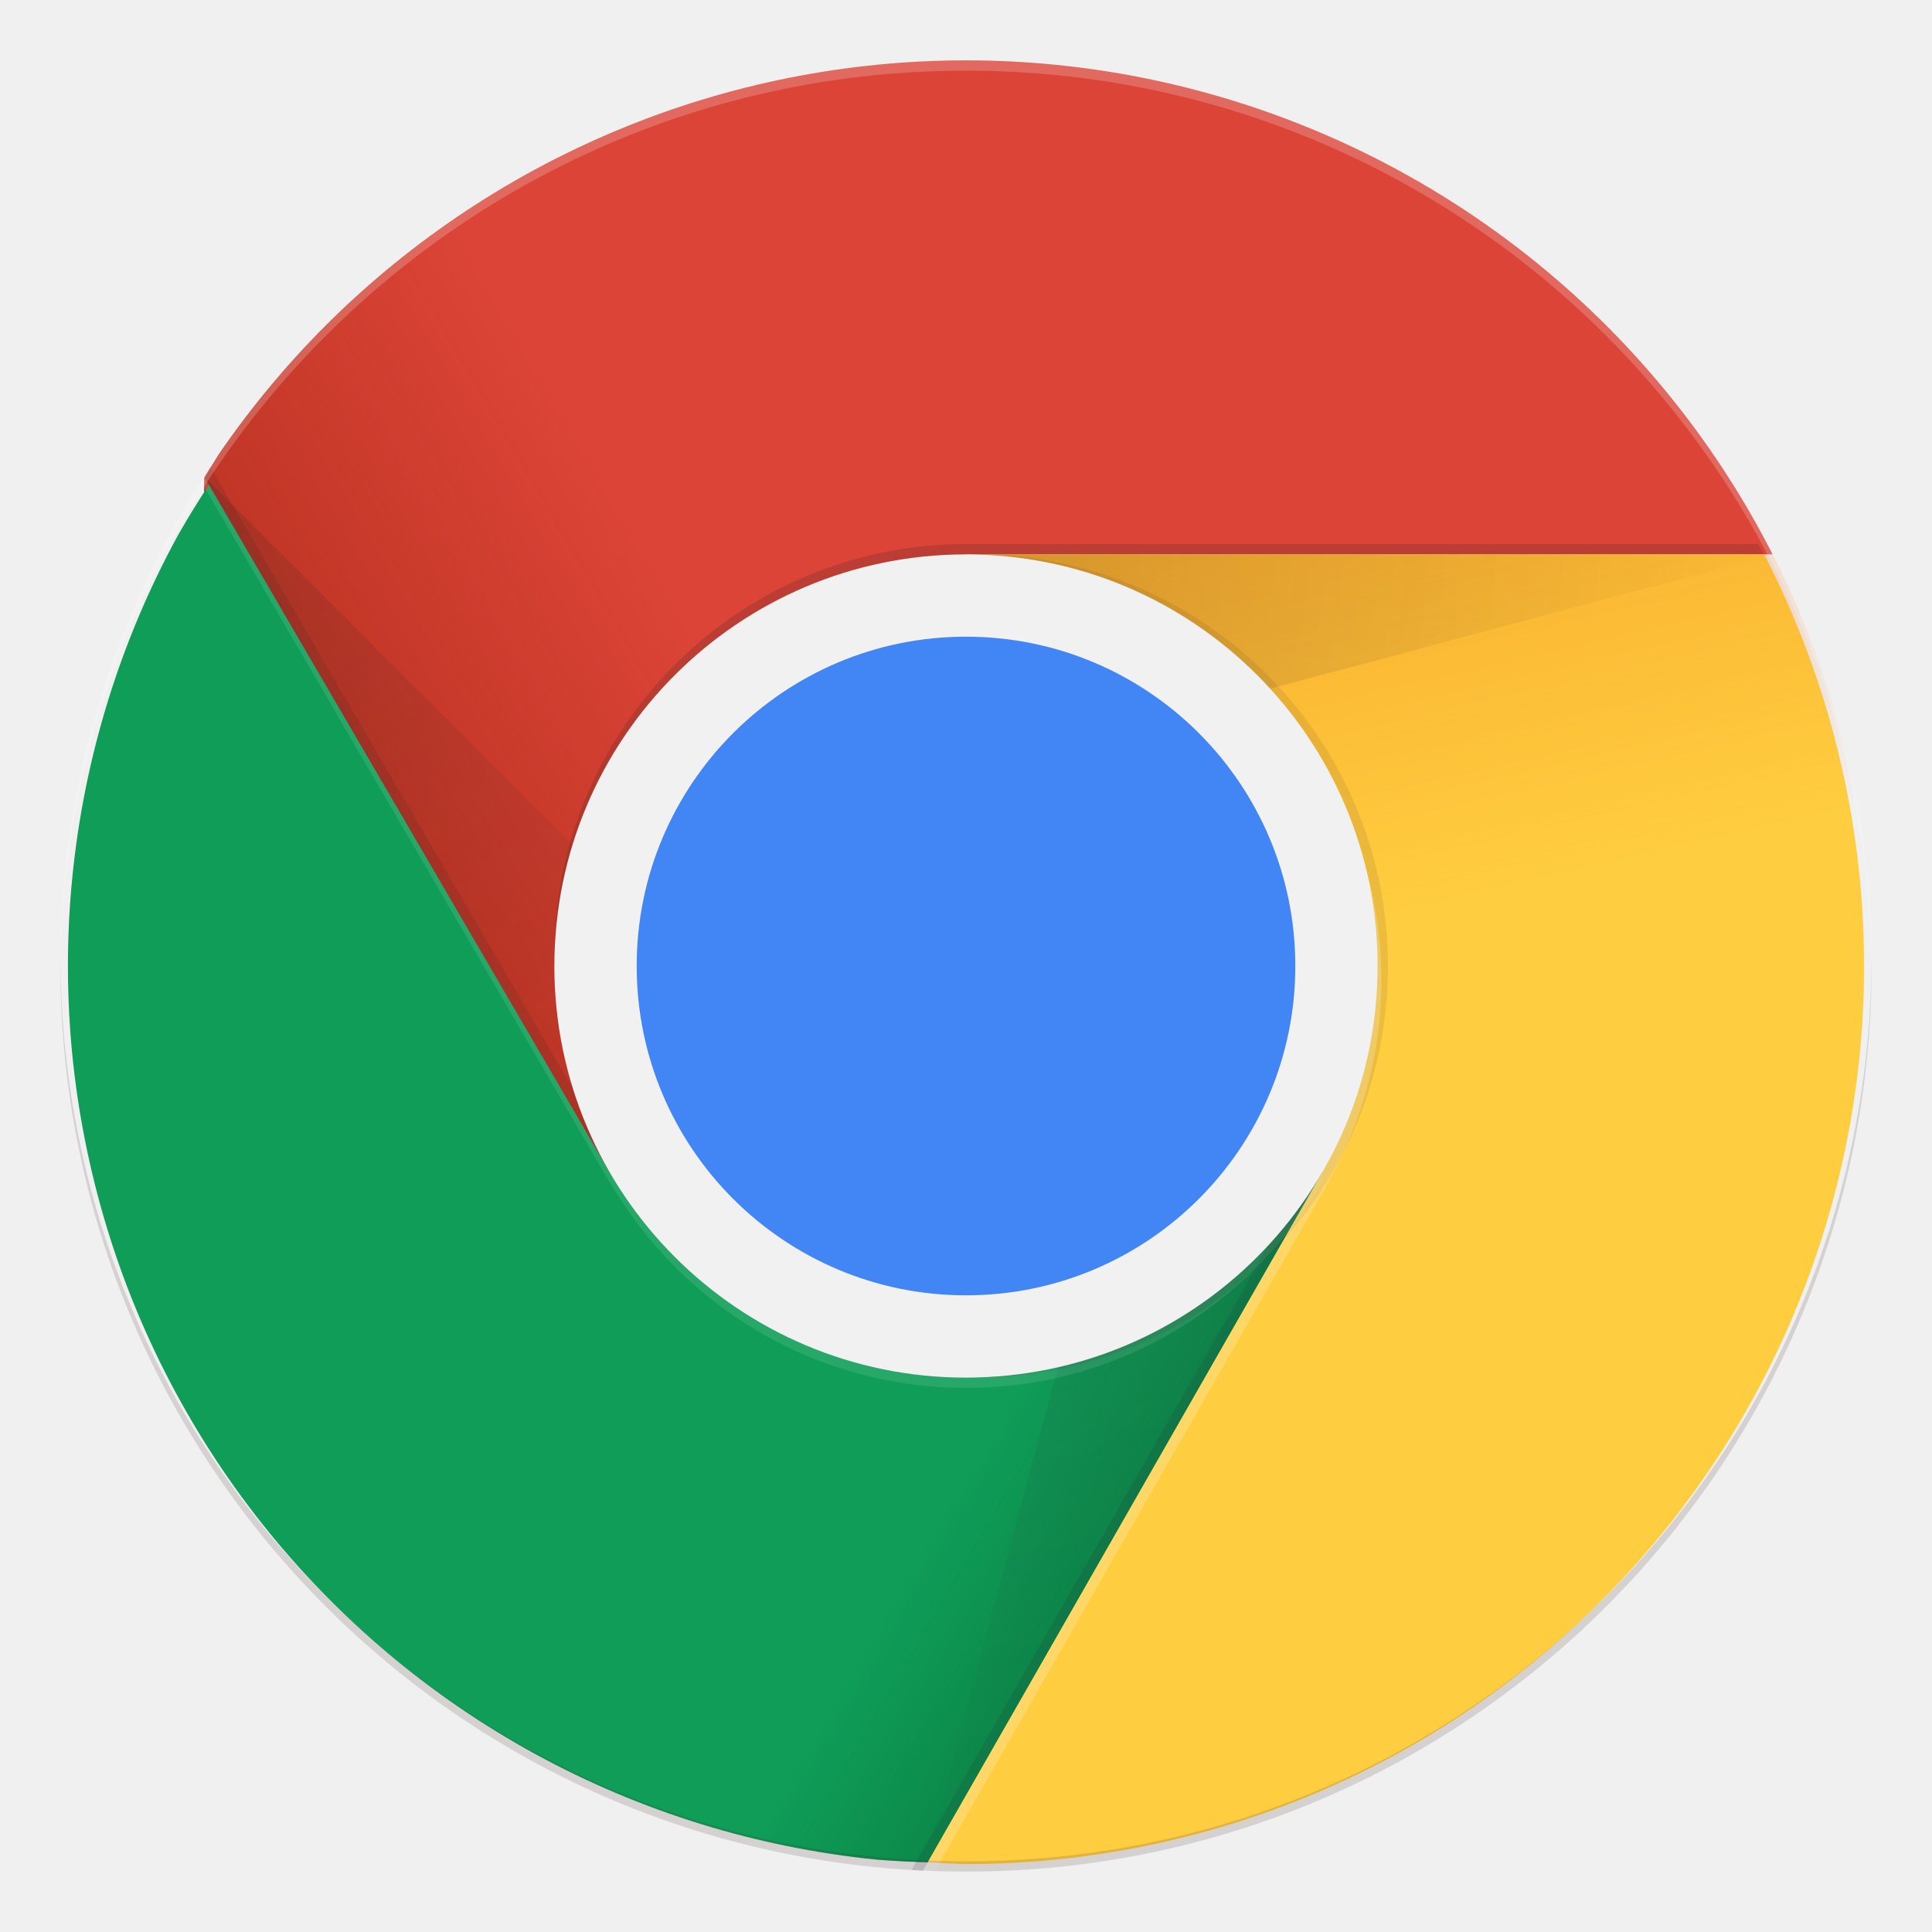
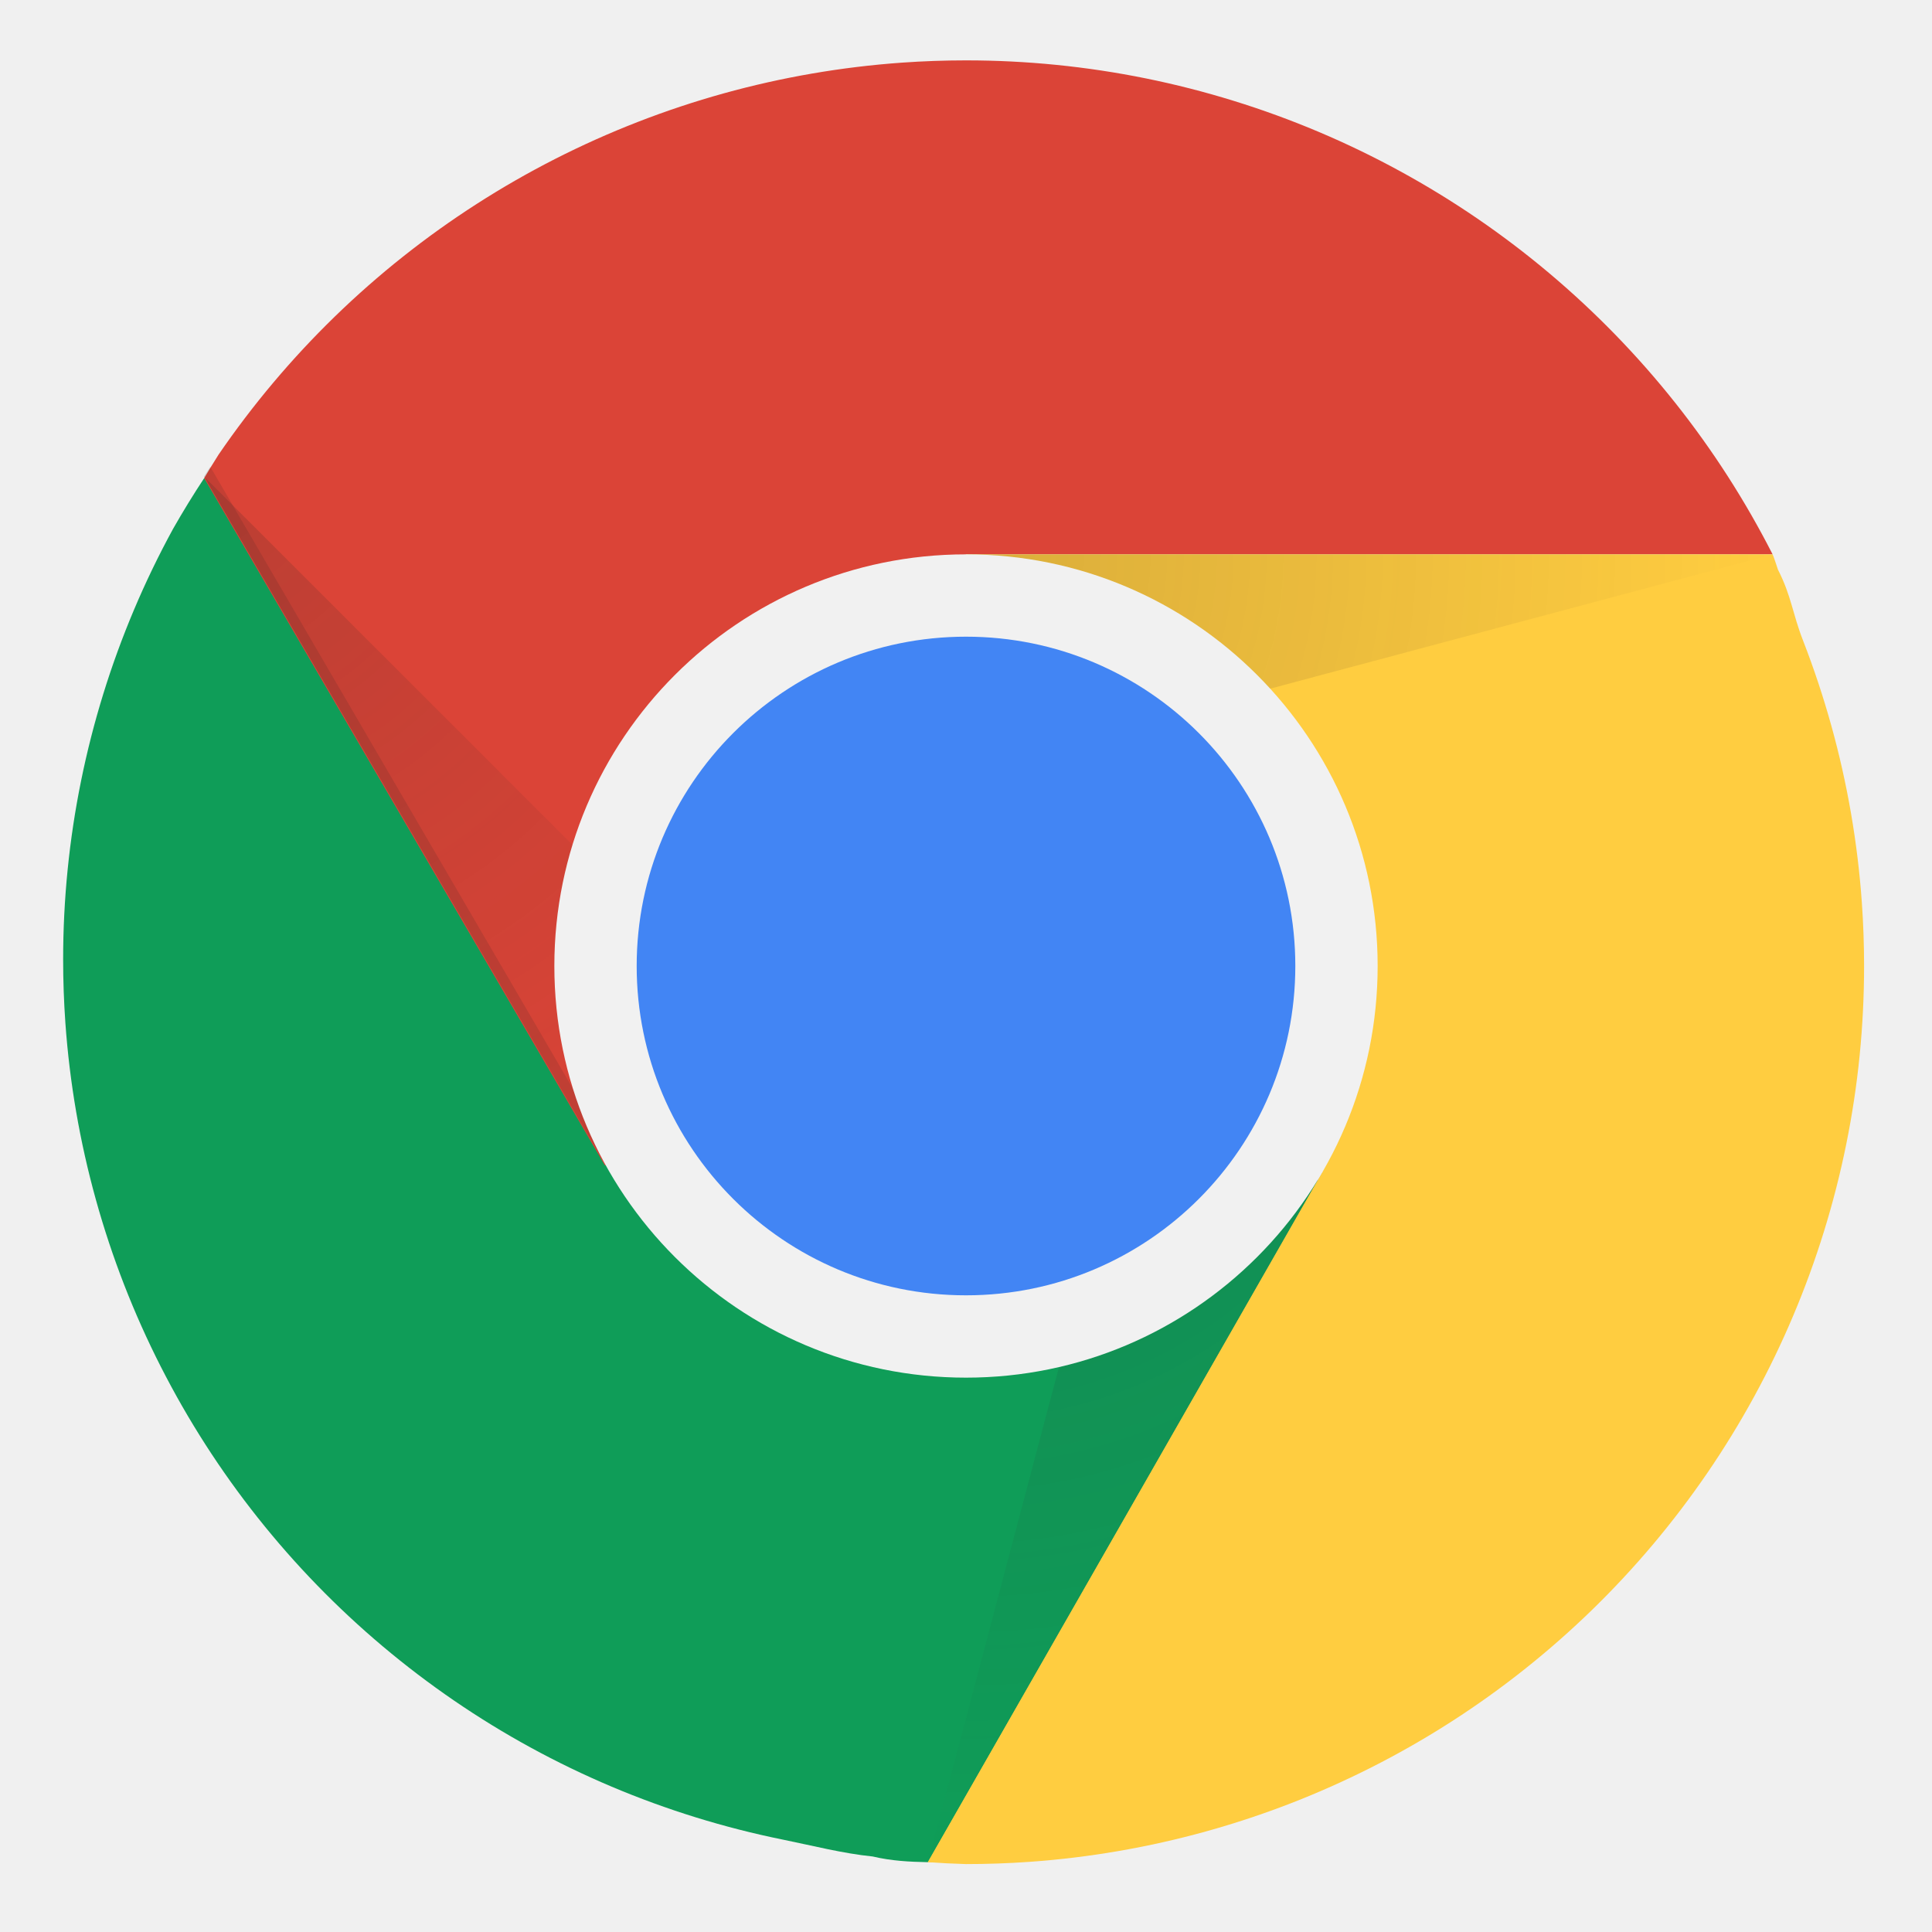
<svg xmlns="http://www.w3.org/2000/svg" xmlns:xlink="http://www.w3.org/1999/xlink" viewBox="1 1 128 128" version="1.1" id="svg137" width="128" height="128">
  <defs id="defs3">
    <circle id="a" cy="96" cx="96" r="88" />
-     <linearGradient xlink:href="#c" id="linearGradient948" gradientUnits="userSpaceOnUse" x1="29.337" y1="75.021" x2="81.837" y2="44.354" gradientTransform="matrix(0.6818182,0,0,0.6818182,-1.454545,-1.454545)" />
-     <linearGradient xlink:href="#d" id="linearGradient950" gradientUnits="userSpaceOnUse" x1="110.87" y1="164.5" x2="52.538" y2="130.33" gradientTransform="matrix(0.6818182,0,0,0.6818182,-1.454545,-1.454545)" />
    <linearGradient xlink:href="#g" id="linearGradient952" gradientUnits="userSpaceOnUse" x1="121.86" y1="49.804" x2="136.55" y2="114.13" gradientTransform="matrix(0.6818182,0,0,0.6818182,-1.454545,-1.454545)" />
    <linearGradient xlink:href="#g" id="linearGradient954" gradientUnits="userSpaceOnUse" x1="121.86" y1="49.804" x2="136.55" y2="114.13" gradientTransform="matrix(0.6818182,0,0,0.6818182,-1.454545,-1.454545)" />
-     <linearGradient xlink:href="#c" id="linearGradient956" gradientUnits="userSpaceOnUse" x1="29.337" y1="75.021" x2="81.837" y2="44.354" gradientTransform="matrix(0.6818182,0,0,0.6818182,-1.454545,-1.454545)" />
-     <linearGradient xlink:href="#d" id="linearGradient958" gradientUnits="userSpaceOnUse" x1="110.87" y1="164.5" x2="52.538" y2="130.33" gradientTransform="matrix(0.6818182,0,0,0.6818182,-1.454545,-1.454545)" />
  </defs>
  <clipPath id="b">
    <use width="100%" overflow="visible" xlink:href="#a" height="100%" id="use5" style="overflow:visible" x="0" y="0" />
  </clipPath>
  <g transform="matrix(0.6818182,0,0,0.6818182,-0.4545454,-0.4545454)" clip-path="url(#b)" id="g17">
    <path style="fill:#db4437;stroke-width:0.682" d="M 64 4 A 60 60 0 0 0 59.756 4.15 A 60 60 0 0 0 53.803 4.873 A 60 60 0 0 0 47.949 6.186 A 60 60 0 0 0 42.258 8.078 A 60 60 0 0 0 36.785 10.527 A 60 60 0 0 0 31.582 13.512 A 60 60 0 0 0 26.703 17 A 60 60 0 0 0 22.197 20.959 A 60 60 0 0 0 18.109 25.348 A 60 60 0 0 0 14.48 30.121 A 60 60 0 0 0 13.525 31.68 L 13.525 77.637 L 40.381 77.637 L 64 36.727 L 117.439 36.727 A 60 60 0 0 0 114.488 31.582 A 60 60 0 0 0 111 26.703 A 60 60 0 0 0 107.041 22.197 A 60 60 0 0 0 102.652 18.109 A 60 60 0 0 0 97.879 14.48 A 60 60 0 0 0 92.766 11.346 A 60 60 0 0 0 87.365 8.736 A 60 60 0 0 0 81.73 6.68 A 60 60 0 0 0 75.92 5.195 A 60 60 0 0 0 69.99 4.299 A 60 60 0 0 0 64 4 z " id="path1059" transform="matrix(1.466667,0,0,1.466667,2.133333,2.133333)" />
    <linearGradient id="c" y2="44.354" gradientUnits="userSpaceOnUse" y1="75.021" x2="81.837" x1="29.337">
      <stop stop-color="#A52714" stop-opacity=".6" offset="0" id="stop10" />
      <stop stop-color="#A52714" stop-opacity="0" offset=".66" id="stop12" />
    </linearGradient>
-     <path style="fill:url(#linearGradient948);stroke-width:0.682" d="M 64 4 A 60 60 0 0 0 59.756 4.15 A 60 60 0 0 0 53.803 4.873 A 60 60 0 0 0 47.949 6.186 A 60 60 0 0 0 42.258 8.078 A 60 60 0 0 0 36.785 10.527 A 60 60 0 0 0 31.582 13.512 A 60 60 0 0 0 26.703 17 A 60 60 0 0 0 22.197 20.959 A 60 60 0 0 0 18.109 25.348 A 60 60 0 0 0 14.48 30.121 A 60 60 0 0 0 13.525 31.68 L 13.525 77.637 L 40.381 77.637 L 64 36.727 L 117.439 36.727 A 60 60 0 0 0 114.488 31.582 A 60 60 0 0 0 111 26.703 A 60 60 0 0 0 107.041 22.197 A 60 60 0 0 0 102.652 18.109 A 60 60 0 0 0 97.879 14.48 A 60 60 0 0 0 92.766 11.346 A 60 60 0 0 0 87.365 8.736 A 60 60 0 0 0 81.73 6.68 A 60 60 0 0 0 75.92 5.195 A 60 60 0 0 0 69.99 4.299 A 60 60 0 0 0 64 4 z " id="path1028" transform="matrix(1.466667,0,0,1.466667,2.133333,2.133333)" />
  </g>
  <path clip-path="url(#b)" d="m 62.31,115.65 -39.83,-68.31 -0.58,1 39.54,67.8 z" transform="matrix(0.6818182,0,0,0.6818182,-0.4545454,-0.4545454)" id="path19" style="fill:#3e2723;fill-opacity:0.15" />
-   <g transform="matrix(0.6818182,0,0,0.6818182,-0.4545454,-0.4545454)" clip-path="url(#b)" id="g30">
-     <path style="fill:#0f9d58;stroke-width:0.682" d="M 13.842 32.117 A 59.5 59.5 0 0 0 11.783 35.475 A 59.5 59.5 0 0 0 9.197 40.83 A 59.5 59.5 0 0 0 7.158 46.416 A 59.5 59.5 0 0 0 5.686 52.18 A 59.5 59.5 0 0 0 4.797 58.061 A 59.5 59.5 0 0 0 4.5 64 A 59.5 59.5 0 0 0 4.648 68.209 A 59.5 59.5 0 0 0 5.365 74.113 A 59.5 59.5 0 0 0 6.668 79.916 A 59.5 59.5 0 0 0 8.543 85.561 A 59.5 59.5 0 0 0 10.973 90.988 A 59.5 59.5 0 0 0 13.932 96.148 A 59.5 59.5 0 0 0 17.393 100.986 A 59.5 59.5 0 0 0 21.316 105.453 A 59.5 59.5 0 0 0 25.67 109.508 A 59.5 59.5 0 0 0 30.404 113.107 A 59.5 59.5 0 0 0 35.475 116.217 A 59.5 59.5 0 0 0 40.83 118.803 A 59.5 59.5 0 0 0 46.416 120.842 A 59.5 59.5 0 0 0 52.18 122.314 A 59.5 59.5 0 0 0 58.061 123.203 A 59.5 59.5 0 0 0 61.729 123.387 L 87.625 97.49 L 87.625 77.637 L 40.381 77.637 L 13.842 32.117 z " id="path21" transform="matrix(1.466667,0,0,1.466667,2.133333,2.133333)" />
+   <g transform="matrix(0.6818182,0,0,0.6818182,-0.7709514,-0.8920454)" clip-path="url(#b)" id="g30">
+     <path style="fill:#0f9d58;stroke-width:0.682" d="m 13.842,32.117 c -0.723,1.096 -1.41,2.216 -2.059,3.357 -0.951,1.741 -1.814,3.528 -2.586,5.355 -0.772,1.827 -1.453,3.691 -2.039,5.586 C 6.572,48.311 6.08,50.235 5.686,52.18 5.291,54.124 4.995,56.087 4.797,58.061 4.599,60.034 4.5,62.016 4.5,64 c -2.061e-4,1.404 0.049,2.808 0.148,4.209 0.14,1.979 0.38,3.949 0.717,5.904 0.337,1.955 0.772,3.891 1.303,5.803 0.531,1.912 1.156,3.795 1.875,5.645 0.719,1.849 1.53,3.66 2.43,5.428 0.9,1.768 1.887,3.491 2.959,5.16 1.072,1.669 2.227,3.284 3.461,4.838 1.233,1.553 2.542,3.044 3.924,4.467 1.383,1.423 2.836,2.777 4.354,4.055 1.517,1.278 3.097,2.479 4.734,3.6 1.637,1.12 3.329,2.158 5.07,3.109 1.741,0.951 3.528,1.814 5.355,2.586 1.827,0.772 3.691,1.453 5.586,2.039 1.895,0.587 3.819,1.078 5.764,1.473 1.944,0.394 3.984,0.921 5.958,1.119 1.22,0.291 2.428,0.354 3.652,0.377 L 87.625,97.49 V 77.637 H 40.381 Z" id="path21" transform="matrix(1.466667,0,0,1.466667,2.133333,2.133333)" />
    <linearGradient id="d" y2="130.33" gradientUnits="userSpaceOnUse" y1="164.5" x2="52.538" x1="110.87">
      <stop stop-color="#055524" stop-opacity=".4" offset="0" id="stop23" />
      <stop stop-color="#055524" stop-opacity="0" offset=".33" id="stop25" />
    </linearGradient>
-     <path style="fill:url(#linearGradient950);stroke-width:0.682" d="M 13.842 32.117 A 59.5 59.5 0 0 0 11.783 35.475 A 59.5 59.5 0 0 0 9.197 40.83 A 59.5 59.5 0 0 0 7.158 46.416 A 59.5 59.5 0 0 0 5.686 52.18 A 59.5 59.5 0 0 0 4.797 58.061 A 59.5 59.5 0 0 0 4.5 64 A 59.5 59.5 0 0 0 4.648 68.209 A 59.5 59.5 0 0 0 5.365 74.113 A 59.5 59.5 0 0 0 6.668 79.916 A 59.5 59.5 0 0 0 8.543 85.561 A 59.5 59.5 0 0 0 10.973 90.988 A 59.5 59.5 0 0 0 13.932 96.148 A 59.5 59.5 0 0 0 17.393 100.986 A 59.5 59.5 0 0 0 21.316 105.453 A 59.5 59.5 0 0 0 25.67 109.508 A 59.5 59.5 0 0 0 30.404 113.107 A 59.5 59.5 0 0 0 35.475 116.217 A 59.5 59.5 0 0 0 40.83 118.803 A 59.5 59.5 0 0 0 46.416 120.842 A 59.5 59.5 0 0 0 52.18 122.314 A 59.5 59.5 0 0 0 58.061 123.203 A 59.5 59.5 0 0 0 61.729 123.387 L 87.625 97.49 L 87.625 77.637 L 40.381 77.637 L 13.842 32.117 z " id="path28" transform="matrix(1.466667,0,0,1.466667,2.133333,2.133333)" />
  </g>
-   <path clip-path="url(#b)" d="M 129.84,117.33 129.01,116.85 90.62,184 h 1.15 l 38.1,-66.64 z" transform="matrix(0.6818182,0,0,0.6818182,-0.4545454,-0.4545454)" id="path32" style="fill:#263238;fill-opacity:0.15" />
  <g transform="matrix(0.6818182,0,0,0.6818182,-0.4545454,-0.4545454)" clip-path="url(#b)" id="g51">
    <defs id="defs35">
      <path id="e" d="m 8,184 h 83.77 l 38.88,-38.88 V 116 H 61.36 L 8,24.48 Z" />
    </defs>
    <clipPath id="f">
      <use width="100%" overflow="visible" xlink:href="#e" height="100%" id="use37" style="overflow:visible" x="0" y="0" />
    </clipPath>
    <g clip-path="url(#f)" id="g49">
      <path style="fill:#ffcd40;stroke-width:0.682" d="M 61.473 123.373 A 59.5 59.5 0 0 0 64 123.5 A 59.5 59.5 0 0 0 68.209 123.352 A 59.5 59.5 0 0 0 74.113 122.635 A 59.5 59.5 0 0 0 79.916 121.332 A 59.5 59.5 0 0 0 85.561 119.457 A 59.5 59.5 0 0 0 90.988 117.027 A 59.5 59.5 0 0 0 96.148 114.068 A 59.5 59.5 0 0 0 100.986 110.607 A 59.5 59.5 0 0 0 105.453 106.684 A 59.5 59.5 0 0 0 109.508 102.33 A 59.5 59.5 0 0 0 113.107 97.596 A 59.5 59.5 0 0 0 116.217 92.525 A 59.5 59.5 0 0 0 118.803 87.17 A 59.5 59.5 0 0 0 120.842 81.584 A 59.5 59.5 0 0 0 122.314 75.82 A 59.5 59.5 0 0 0 123.203 69.939 A 59.5 59.5 0 0 0 123.5 64 A 59.5 59.5 0 0 0 123.352 59.791 A 59.5 59.5 0 0 0 122.635 53.887 A 59.5 59.5 0 0 0 121.332 48.084 A 59.5 59.5 0 0 0 119.457 42.439 A 59.5 59.5 0 0 0 117.027 37.012 A 59.5 59.5 0 0 0 116.863 36.727 L 64 36.727 L 87.625 77.637 L 61.473 123.373 z " id="path40" transform="matrix(1.466667,0,0,1.466667,2.133333,2.133333)" />
      <linearGradient id="g" y2="114.13" gradientUnits="userSpaceOnUse" y1="49.804" x2="136.55" x1="121.86">
        <stop stop-color="#EA6100" stop-opacity=".3" offset="0" id="stop42" />
        <stop stop-color="#EA6100" stop-opacity="0" offset=".66" id="stop44" />
      </linearGradient>
      <path style="fill:url(#linearGradient952);stroke-width:0.682" d="M 61.473 123.373 A 59.5 59.5 0 0 0 64 123.5 A 59.5 59.5 0 0 0 68.209 123.352 A 59.5 59.5 0 0 0 74.113 122.635 A 59.5 59.5 0 0 0 79.916 121.332 A 59.5 59.5 0 0 0 85.561 119.457 A 59.5 59.5 0 0 0 90.988 117.027 A 59.5 59.5 0 0 0 96.148 114.068 A 59.5 59.5 0 0 0 100.986 110.607 A 59.5 59.5 0 0 0 105.453 106.684 A 59.5 59.5 0 0 0 109.508 102.33 A 59.5 59.5 0 0 0 113.107 97.596 A 59.5 59.5 0 0 0 116.217 92.525 A 59.5 59.5 0 0 0 118.803 87.17 A 59.5 59.5 0 0 0 120.842 81.584 A 59.5 59.5 0 0 0 122.314 75.82 A 59.5 59.5 0 0 0 123.203 69.939 A 59.5 59.5 0 0 0 123.5 64 A 59.5 59.5 0 0 0 123.352 59.791 A 59.5 59.5 0 0 0 122.635 53.887 A 59.5 59.5 0 0 0 121.332 48.084 A 59.5 59.5 0 0 0 119.457 42.439 A 59.5 59.5 0 0 0 117.027 37.012 A 59.5 59.5 0 0 0 116.863 36.727 L 64 36.727 L 87.625 77.637 L 61.473 123.373 z " id="path47" transform="matrix(1.466667,0,0,1.466667,2.133333,2.133333)" />
    </g>
  </g>
  <g transform="matrix(0.6818182,0,0,0.6818182,-0.4545454,-0.4545454)" clip-path="url(#b)" id="g57">
-     <path style="fill:#ffcd40;stroke-width:0.682" d="M 61.473 123.373 A 59.5 59.5 0 0 0 64 123.5 A 59.5 59.5 0 0 0 68.209 123.352 A 59.5 59.5 0 0 0 74.113 122.635 A 59.5 59.5 0 0 0 79.916 121.332 A 59.5 59.5 0 0 0 85.561 119.457 A 59.5 59.5 0 0 0 90.988 117.027 A 59.5 59.5 0 0 0 96.148 114.068 A 59.5 59.5 0 0 0 100.986 110.607 A 59.5 59.5 0 0 0 105.453 106.684 A 59.5 59.5 0 0 0 109.508 102.33 A 59.5 59.5 0 0 0 113.107 97.596 A 59.5 59.5 0 0 0 116.217 92.525 A 59.5 59.5 0 0 0 118.803 87.17 A 59.5 59.5 0 0 0 120.842 81.584 A 59.5 59.5 0 0 0 122.314 75.82 A 59.5 59.5 0 0 0 123.203 69.939 A 59.5 59.5 0 0 0 123.5 64 A 59.5 59.5 0 0 0 123.352 59.791 A 59.5 59.5 0 0 0 122.635 53.887 A 59.5 59.5 0 0 0 121.332 48.084 A 59.5 59.5 0 0 0 119.457 42.439 A 59.5 59.5 0 0 0 117.027 37.012 A 59.5 59.5 0 0 0 116.863 36.727 L 64 36.727 L 87.625 77.637 L 61.473 123.373 z " id="path53" transform="matrix(1.466667,0,0,1.466667,2.133333,2.133333)" />
-     <path style="fill:url(#linearGradient954);stroke-width:0.682" d="M 61.195 123.859 L 61.115 124 L 64 124 A 60 60 0 0 1 61.195 123.859 z " id="path912" transform="matrix(1.466667,0,0,1.466667,2.133333,2.133333)" />
-     <path style="fill:url(#linearGradient954);stroke-width:0.682" d="M 61.195 123.859 A 60 60 0 0 0 64 124 A 60 60 0 0 0 68.244 123.85 A 60 60 0 0 0 74.197 123.127 A 60 60 0 0 0 80.051 121.814 A 60 60 0 0 0 85.742 119.922 A 60 60 0 0 0 91.215 117.473 A 60 60 0 0 0 96.418 114.488 A 60 60 0 0 0 101.297 111 A 60 60 0 0 0 105.803 107.041 A 60 60 0 0 0 109.891 102.652 A 60 60 0 0 0 113.52 97.879 A 60 60 0 0 0 116.654 92.766 A 60 60 0 0 0 119.264 87.365 A 60 60 0 0 0 121.32 81.73 A 60 60 0 0 0 122.805 75.92 A 60 60 0 0 0 123.701 69.99 A 60 60 0 0 0 124 64 A 60 60 0 0 0 123.85 59.756 A 60 60 0 0 0 123.127 53.803 A 60 60 0 0 0 121.814 47.949 A 60 60 0 0 0 119.922 42.258 A 60 60 0 0 0 117.473 36.785 A 60 60 0 0 0 117.439 36.727 L 64 36.727 L 87.625 77.637 L 61.195 123.859 z " id="path55" transform="matrix(1.466667,0,0,1.466667,2.133333,2.133333)" />
+     <path style="fill:#ffcd40;stroke-width:0.682" d="m 61.473,123.373 c 0.841,0.06 1.684,0.103 2.527,0.127 1.404,2.1e-4 2.808,-0.049 4.209,-0.148 1.979,-0.14 3.949,-0.38 5.904,-0.717 1.955,-0.337 3.891,-0.772 5.803,-1.303 1.912,-0.531 3.795,-1.156 5.645,-1.875 1.849,-0.719 3.66,-1.53 5.428,-2.43 1.768,-0.9 3.491,-1.887 5.16,-2.959 1.669,-1.072 3.284,-2.227 4.838,-3.461 1.553,-1.233 3.044,-2.542 4.467,-3.924 1.423,-1.383 2.777,-2.836 4.055,-4.354 1.278,-1.517 2.479,-3.097 3.6,-4.734 1.12,-1.637 2.158,-3.329 3.109,-5.07 0.951,-1.741 1.814,-3.528 2.586,-5.355 0.772,-1.827 1.453,-3.691 2.039,-5.586 0.587,-1.895 1.078,-3.819 1.473,-5.764 0.394,-1.944 0.691,-3.907 0.889,-5.881 C 123.401,67.966 123.5,65.984 123.5,64 c 2.1e-4,-1.404 -0.049,-2.808 -0.148,-4.209 -0.14,-1.979 -0.38,-3.949 -0.717,-5.904 -0.337,-1.955 -0.772,-3.891 -1.303,-5.803 -0.531,-1.912 -1.156,-3.795 -1.875,-5.645 -0.719,-1.849 -0.763,-2.932 -1.663,-4.7 0,0 -0.299,-0.918 -0.354,-1.013 H 64 l 23.625,40.91 z" id="path53" transform="matrix(1.466667,0,0,1.466667,2.133333,2.133333)" />
  </g>
  <g transform="matrix(0.6818182,0,0,0.6818182,-0.4545454,-0.4545454)" clip-path="url(#b)" id="g71">
    <defs id="defs60">
      <path id="i" d="m 96,56 34.65,60 -38.88,68 H 184 V 56 Z" />
    </defs>
    <clipPath id="j">
      <use width="100%" overflow="visible" xlink:href="#i" height="100%" id="use62" style="overflow:visible" x="0" y="0" />
    </clipPath>
    <g clip-path="url(#j)" id="g69">
      <path style="fill:#db4437;stroke-width:0.682" d="M 64 4 A 60 60 0 0 0 59.756 4.15 A 60 60 0 0 0 53.803 4.873 A 60 60 0 0 0 47.949 6.186 A 60 60 0 0 0 42.258 8.078 A 60 60 0 0 0 36.785 10.527 A 60 60 0 0 0 31.582 13.512 A 60 60 0 0 0 26.703 17 A 60 60 0 0 0 22.197 20.959 A 60 60 0 0 0 18.109 25.348 A 60 60 0 0 0 14.48 30.121 A 60 60 0 0 0 13.525 31.68 L 13.525 77.637 L 40.381 77.637 L 64 36.727 L 117.439 36.727 A 60 60 0 0 0 114.488 31.582 A 60 60 0 0 0 111 26.703 A 60 60 0 0 0 107.041 22.197 A 60 60 0 0 0 102.652 18.109 A 60 60 0 0 0 97.879 14.48 A 60 60 0 0 0 92.766 11.346 A 60 60 0 0 0 87.365 8.736 A 60 60 0 0 0 81.73 6.68 A 60 60 0 0 0 75.92 5.195 A 60 60 0 0 0 69.99 4.299 A 60 60 0 0 0 64 4 z " id="path999" transform="matrix(1.466667,0,0,1.466667,2.133333,2.133333)" />
-       <path style="fill:url(#linearGradient956);stroke-width:0.682" d="M 64 4 A 60 60 0 0 0 59.756 4.15 A 60 60 0 0 0 53.803 4.873 A 60 60 0 0 0 47.949 6.186 A 60 60 0 0 0 42.258 8.078 A 60 60 0 0 0 36.785 10.527 A 60 60 0 0 0 31.582 13.512 A 60 60 0 0 0 26.703 17 A 60 60 0 0 0 22.197 20.959 A 60 60 0 0 0 18.109 25.348 A 60 60 0 0 0 14.48 30.121 A 60 60 0 0 0 13.525 31.68 L 13.525 77.637 L 40.381 77.637 L 64 36.727 L 117.439 36.727 A 60 60 0 0 0 114.488 31.582 A 60 60 0 0 0 111 26.703 A 60 60 0 0 0 107.041 22.197 A 60 60 0 0 0 102.652 18.109 A 60 60 0 0 0 97.879 14.48 A 60 60 0 0 0 92.766 11.346 A 60 60 0 0 0 87.365 8.736 A 60 60 0 0 0 81.73 6.68 A 60 60 0 0 0 75.92 5.195 A 60 60 0 0 0 69.99 4.299 A 60 60 0 0 0 64 4 z " id="path909" transform="matrix(1.466667,0,0,1.466667,2.133333,2.133333)" />
    </g>
  </g>
-   <radialGradient id="l" gradientUnits="userSpaceOnUse" cy="55.948" cx="668.18" gradientTransform="translate(-576)" r="84.078">
+   <radialGradient id="l" gradientUnits="userSpaceOnUse" cy="55.948" cx="668.18" gradientTransform="matrix(0.9779015,6.1845116e-4,-6.324267e-4,0.9999998,-561.1989,-0.4132255)" r="84.078" fx="668.18" fy="55.948">
    <stop stop-color="#3E2723" stop-opacity=".2" offset="0" id="stop73" />
    <stop stop-color="#3E2723" stop-opacity="0" offset="1" id="stop75" />
  </radialGradient>
  <path clip-path="url(#b)" d="M 96,56 V 76.95 L 174.4,56 Z" transform="matrix(0.6818182,0,0,0.6818182,-0.4545454,-0.4545454)" id="path78" style="fill:url(#l)" />
  <g transform="matrix(0.6818182,0,0,0.6818182,-0.4545454,-0.4545454)" clip-path="url(#b)" id="g92">
    <defs id="defs81">
      <path id="m" d="M 21.97,8 V 48.34 L 61.36,116 96,56 h 88 V 8 Z" />
    </defs>
    <clipPath id="n">
      <use width="100%" overflow="visible" xlink:href="#m" height="100%" id="use83" style="overflow:visible" x="0" y="0" />
    </clipPath>
-     <g clip-path="url(#n)" id="g90">
-       <path style="fill:#0f9d58;stroke-width:0.682" d="M 13.557 31.629 A 60 60 0 0 0 11.346 35.234 A 60 60 0 0 0 8.736 40.635 A 60 60 0 0 0 6.68 46.27 A 60 60 0 0 0 5.195 52.08 A 60 60 0 0 0 4.299 58.01 A 60 60 0 0 0 4 64 A 60 60 0 0 0 4.15 68.244 A 60 60 0 0 0 4.873 74.197 A 60 60 0 0 0 6.186 80.051 A 60 60 0 0 0 8.078 85.742 A 60 60 0 0 0 10.527 91.215 A 60 60 0 0 0 13.512 96.418 A 60 60 0 0 0 17 101.297 A 60 60 0 0 0 20.959 105.803 A 60 60 0 0 0 25.348 109.891 A 60 60 0 0 0 30.121 113.52 A 60 60 0 0 0 35.234 116.654 A 60 60 0 0 0 40.635 119.264 A 60 60 0 0 0 46.27 121.32 A 60 60 0 0 0 52.08 122.805 A 60 60 0 0 0 58.01 123.701 A 60 60 0 0 0 61.252 123.863 L 87.625 97.49 L 87.625 77.637 L 40.381 77.637 L 13.557 31.629 z " id="path86" transform="matrix(1.466667,0,0,1.466667,2.133333,2.133333)" />
-       <path style="fill:url(#linearGradient958);stroke-width:0.682" d="M 13.557 31.629 A 60 60 0 0 0 11.346 35.234 A 60 60 0 0 0 8.736 40.635 A 60 60 0 0 0 6.68 46.27 A 60 60 0 0 0 5.195 52.08 A 60 60 0 0 0 4.299 58.01 A 60 60 0 0 0 4 64 A 60 60 0 0 0 4.15 68.244 A 60 60 0 0 0 4.873 74.197 A 60 60 0 0 0 6.186 80.051 A 60 60 0 0 0 8.078 85.742 A 60 60 0 0 0 10.527 91.215 A 60 60 0 0 0 13.512 96.418 A 60 60 0 0 0 17 101.297 A 60 60 0 0 0 20.959 105.803 A 60 60 0 0 0 25.348 109.891 A 60 60 0 0 0 30.121 113.52 A 60 60 0 0 0 35.234 116.654 A 60 60 0 0 0 40.635 119.264 A 60 60 0 0 0 46.27 121.32 A 60 60 0 0 0 52.08 122.805 A 60 60 0 0 0 58.01 123.701 A 60 60 0 0 0 61.252 123.863 L 87.625 97.49 L 87.625 77.637 L 40.381 77.637 L 13.557 31.629 z " id="path88" transform="matrix(1.466667,0,0,1.466667,2.133333,2.133333)" />
-     </g>
+     <g clip-path="url(#n)" id="g90" />
  </g>
  <radialGradient id="p" gradientUnits="userSpaceOnUse" cy="48.52" cx="597.88" gradientTransform="translate(-576)" r="78.044">
    <stop stop-color="#3E2723" stop-opacity=".2" offset="0" id="stop94" />
    <stop stop-color="#3E2723" stop-opacity="0" offset="1" id="stop96" />
  </radialGradient>
  <path clip-path="url(#b)" d="M 21.97,48.45 79.22,105.69 61.36,116 Z" transform="matrix(0.6818182,0,0,0.6818182,-0.4545454,-0.4545454)" id="path99" style="fill:url(#p)" />
  <radialGradient id="q" gradientUnits="userSpaceOnUse" cy="96.138" cx="671.84" gradientTransform="translate(-576)" r="87.87">
    <stop stop-color="#263238" stop-opacity=".2" offset="0" id="stop101" />
    <stop stop-color="#263238" stop-opacity="0" offset="1" id="stop103" />
  </radialGradient>
-   <path clip-path="url(#b)" d="m 91.83,183.89 20.96,-78.2 17.86,10.31 z" transform="matrix(0.6818182,0,0,0.6818182,-0.4545454,-0.4545454)" id="path106" style="fill:url(#q)" />
+   <path clip-path="url(#b)" d="M 92.293,183.08 112.79,105.69 130.65,116 Z" transform="matrix(0.6818182,0,0,0.6818182,-0.4545454,-0.4545454)" id="path106" style="fill:url(#q)" />
  <g transform="matrix(0.6818182,0,0,0.6818182,-0.4545454,-0.4545454)" clip-path="url(#b)" id="g112">
    <circle cy="96" cx="96" r="40" id="circle108" style="fill:#f1f1f1" />
    <circle cy="96" cx="96" r="32" id="circle110" style="fill:#4285f4" />
  </g>
-   <g transform="matrix(0.6818182,0,0,0.6818182,-0.4545454,-0.4545454)" clip-path="url(#b)" id="g122">
-     <path style="fill:#3e2723;fill-opacity:0.2;stroke-width:0.682" d="M 116.863 36.727 A 59.5 59.5 0 0 0 116.473 36.045 L 64 36.045 C 48.939 36.045 36.727 48.257 36.727 63.318 L 36.727 64 C 36.727 48.939 48.939 36.727 64 36.727 L 116.863 36.727 z " id="path114" transform="matrix(1.466667,0,0,1.466667,2.133333,2.133333)" />
-     <path style="fill:#ffffff;fill-opacity:0.1;stroke-width:0.682" d="M 13.557 31.629 A 60 60 0 0 0 13.354 31.961 L 40.381 78.318 L 40.408 78.318 C 45.126 86.459 53.915 91.955 64.006 91.955 C 74.09 91.955 82.879 86.466 87.598 78.318 L 87.631 78.318 L 87.631 77.637 L 87.592 77.637 C 82.874 85.778 74.084 91.273 64 91.273 C 53.909 91.273 45.121 85.778 40.402 77.637 L 40.375 77.637 L 13.557 31.629 z " id="path116" transform="matrix(1.466667,0,0,1.466667,2.133333,2.133333)" />
-     <path d="m 97,56 c -0.17,0 -0.33,0.02 -0.5,0.03 21.86,0.27 39.5,18.05 39.5,39.97 0,21.92 -17.64,39.7 -39.5,39.97 0.17,0 0.33,0.03 0.5,0.03 22.09,0 40,-17.91 40,-40 0,-22.09 -17.91,-40 -40,-40 z" id="path118" style="opacity:0.1;fill:#3e2723" />
-     <path d="m 131,117.33 c 3.4,-5.88 5.37,-12.68 5.37,-19.96 0,-4.22 -0.66,-8.28 -1.87,-12.09 0.95,3.42 1.5,7.01 1.5,10.73 0,7.28 -1.97,14.08 -5.37,19.96 l 0.02,0.04 -38.88,68 h 1.16 l 38.09,-66.64 z" id="path120" style="fill:#ffffff;fill-opacity:0.2" />
-   </g>
-   <g transform="matrix(0.6818182,0,0,0.6818182,-0.4545454,-0.4545454)" clip-path="url(#b)" id="g128">
-     <path d="m 96,9 c 48.43,0 87.72,39.13 87.99,87.5 0,-0.17 0.01,-0.33 0.01,-0.5 C 184,47.4 144.6,8 96,8 47.4,8 8,47.4 8,96 8,96.17 8.01,96.33 8.01,96.5 8.28,48.13 47.57,9 96,9 Z" id="path124" style="fill:#ffffff;fill-opacity:0.2" />
-     <path d="m 96,183 c 48.43,0 87.72,-39.13 87.99,-87.5 0,0.17 0.01,0.33 0.01,0.5 0,48.6 -39.4,88 -88,88 C 47.4,184 8,144.6 8,96 8,95.83 8.01,95.67 8.01,95.5 8.28,143.87 47.57,183 96,183 Z" id="path126" style="fill:#3e2723;fill-opacity:0.15" />
-   </g>
+   <g transform="matrix(0.6818182,0,0,0.6818182,-0.4545454,-0.4545454)" clip-path="url(#b)" id="g122" />
+   <g transform="matrix(0.6818182,0,0,0.6818182,-0.4545454,-0.4545454)" clip-path="url(#b)" id="g128" />
  <radialGradient id="r" gradientUnits="userSpaceOnUse" cy="32.014" cx="34.286" gradientTransform="matrix(0.6818182,0,0,0.6818182,0.3119222,-1.987479)" r="176.75">
    <stop stop-color="#fff" stop-opacity=".1" offset="0" id="stop130" />
    <stop stop-color="#fff" stop-opacity="0" offset="1" id="stop132" />
  </radialGradient>
</svg>
